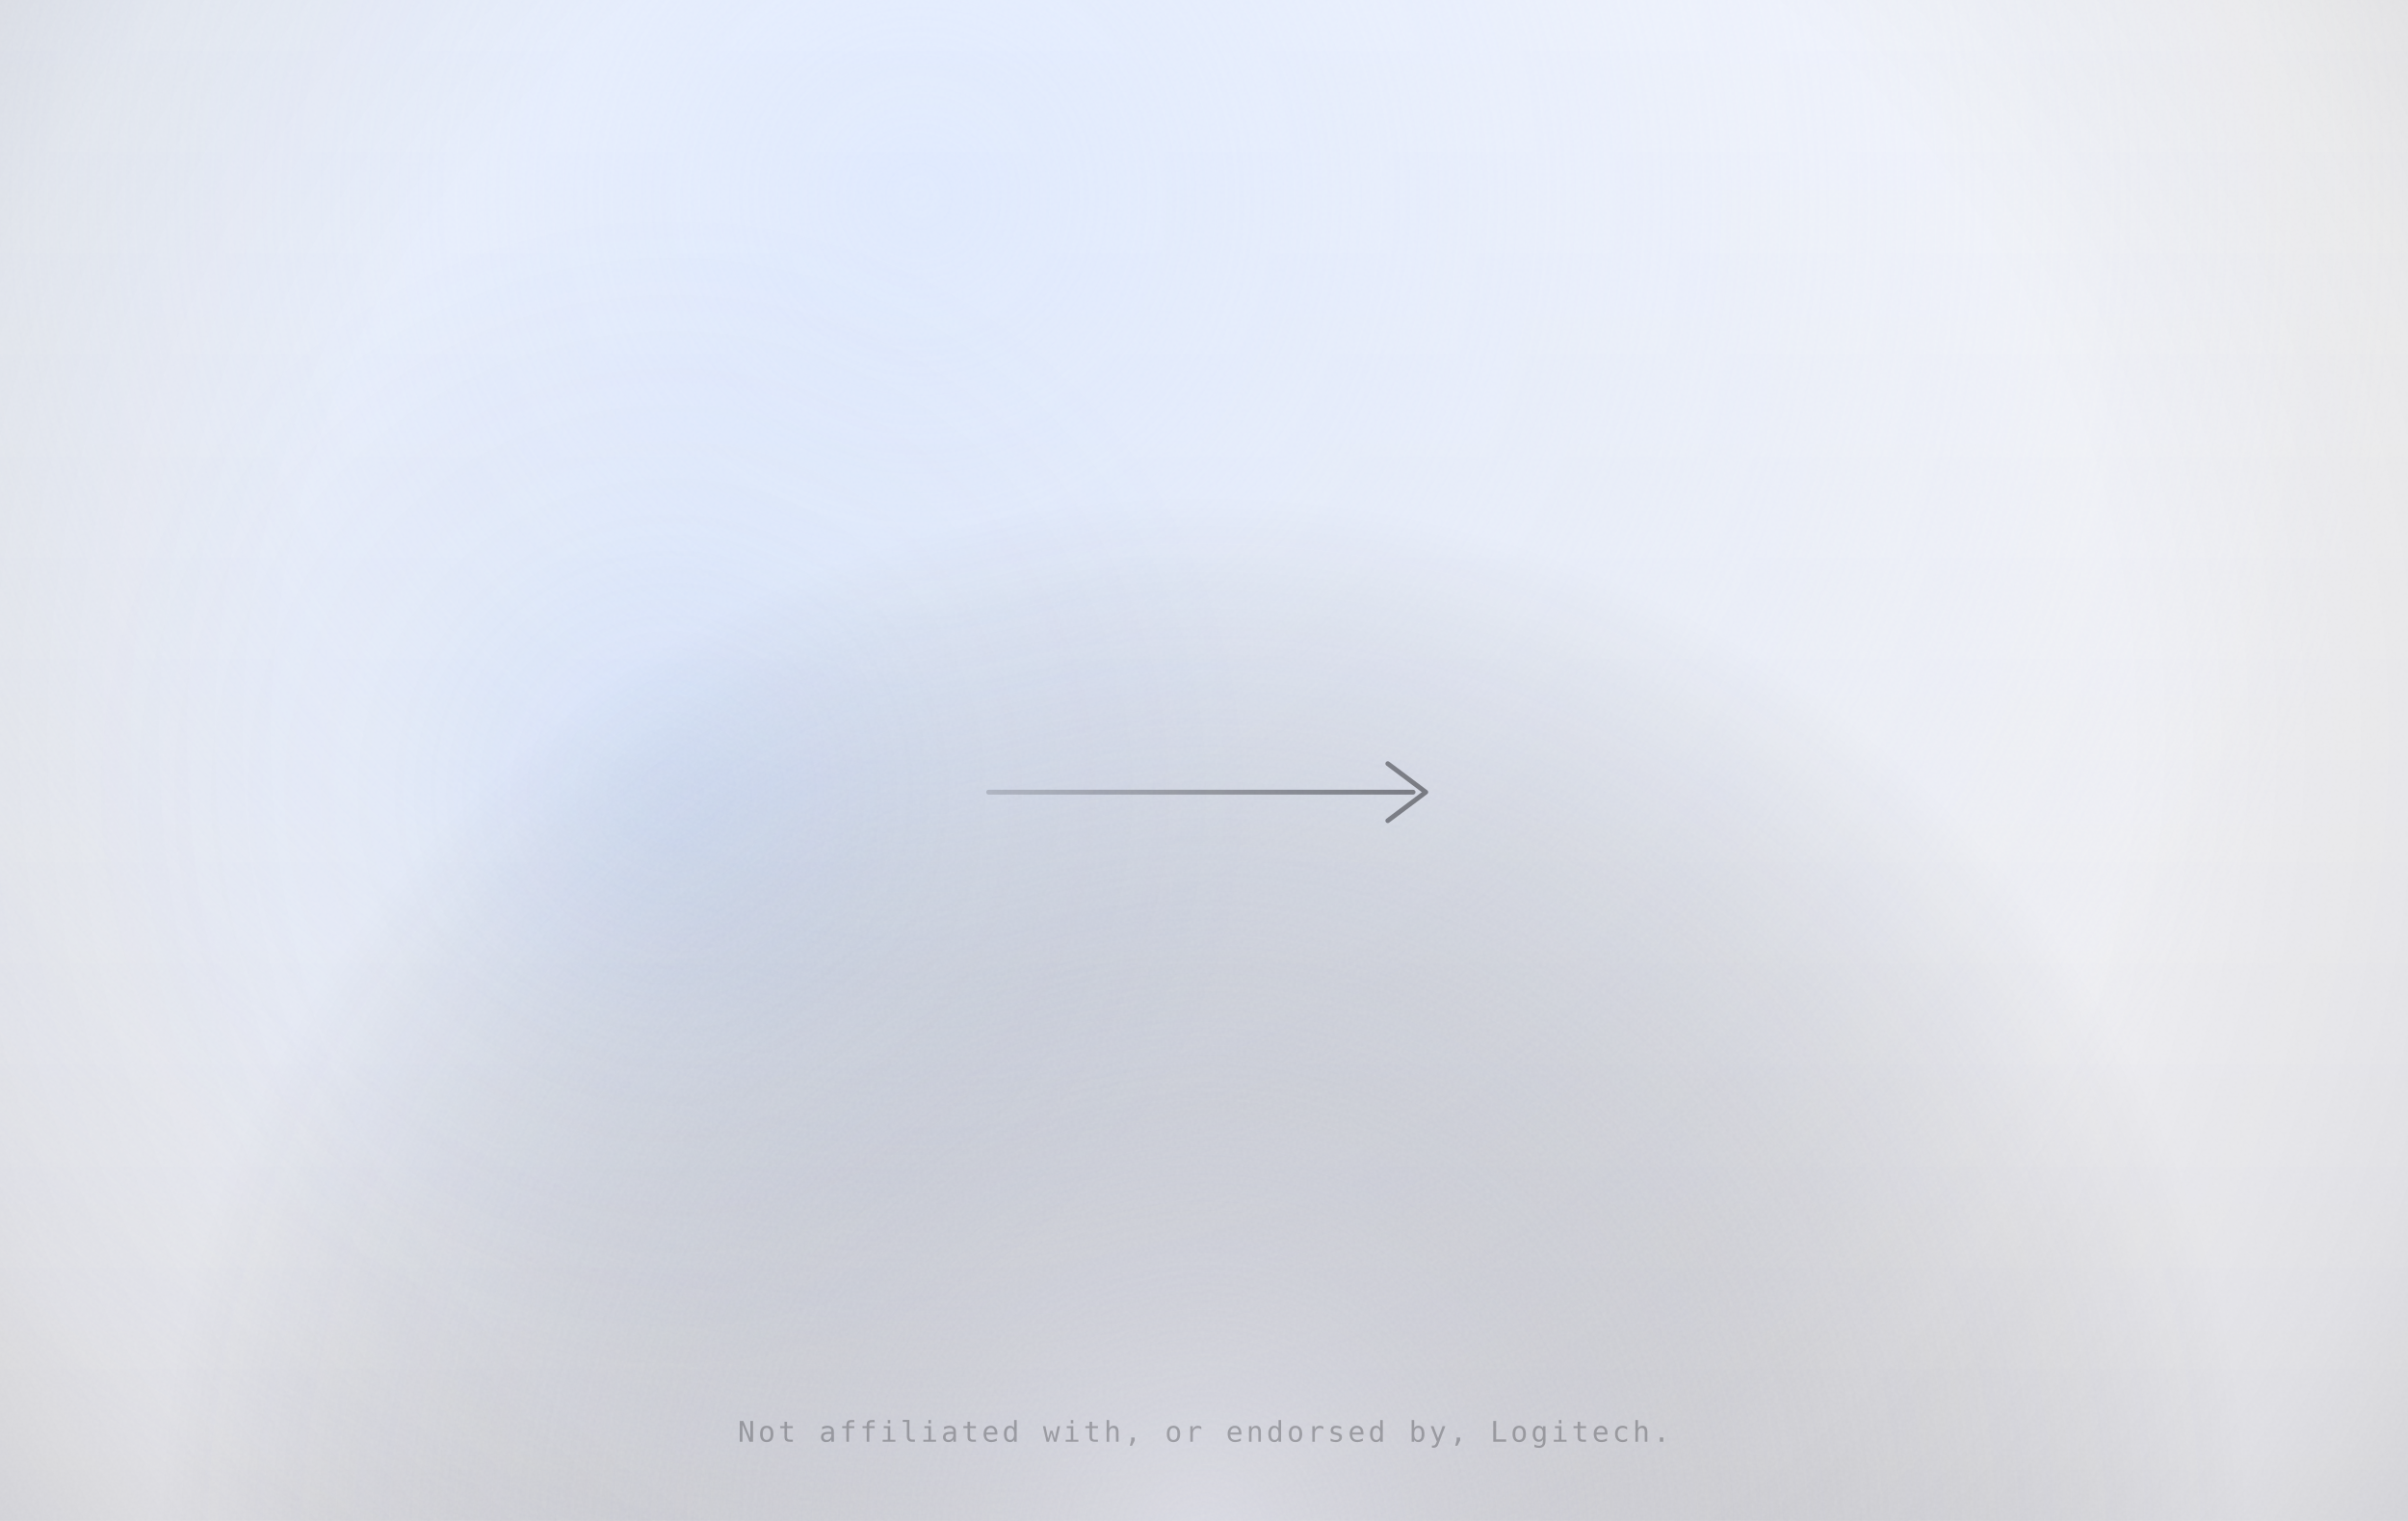
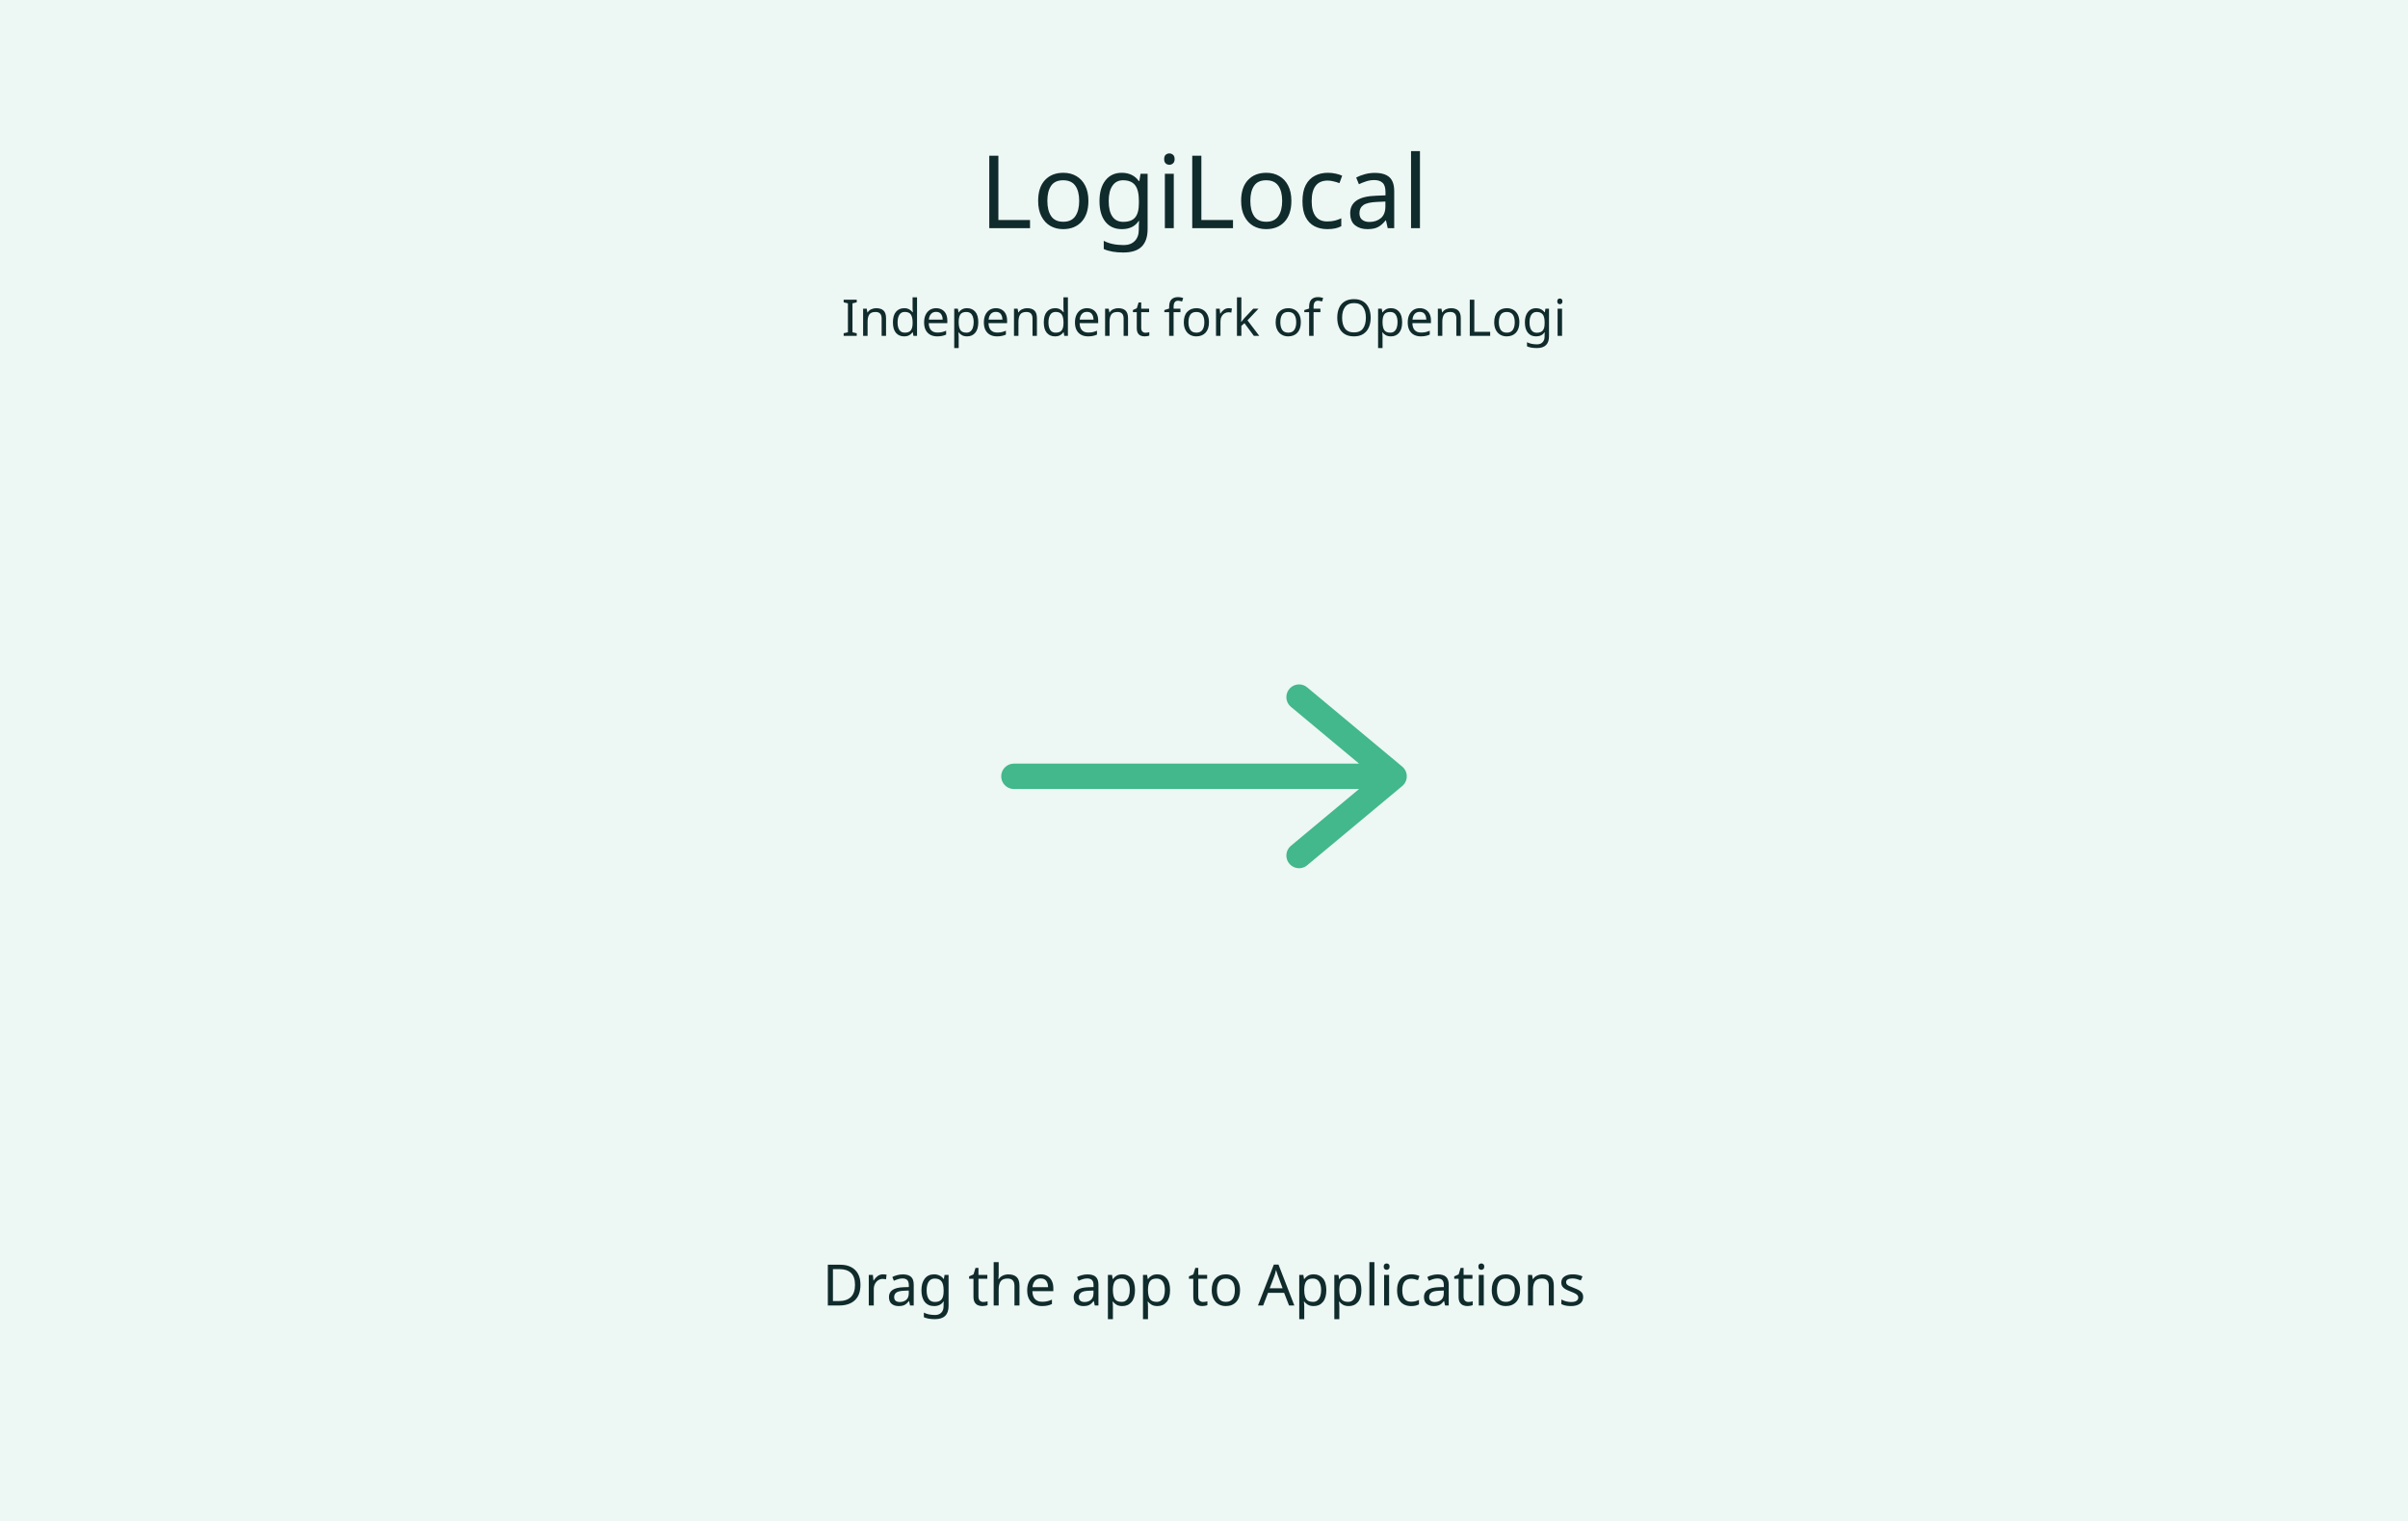
- <svg xmlns="http://www.w3.org/2000/svg" class="art" id="dmg-art" viewBox="0 0 760 480" width="760" height="480">
-   <defs>
-     <linearGradient id="g-field" x1="0" y1="0" x2="0" y2="480" gradientUnits="userSpaceOnUse">
-       <stop id="g-field-0" offset="0" stop-color="#f6f6f8" />
-       <stop id="g-field-1" offset="1" stop-color="#e7e7ec" />
-     </linearGradient>
-     <radialGradient id="g-ambient" cx="290" cy="62" r="470" gradientUnits="userSpaceOnUse">
-       <stop id="g-ambient-0" offset="0" stop-color="#cfe0ff" stop-opacity="0.6" />
-       <stop id="g-ambient-1" offset="1" stop-color="#cfe0ff" stop-opacity="0" />
-     </radialGradient>
-     <radialGradient id="g-bloom" cx="212" cy="250" r="186" gradientUnits="userSpaceOnUse">
-       <stop id="g-bloom-0" offset="0" stop-color="#3b82f6" stop-opacity="0.1" />
-       <stop id="g-bloom-1" offset="0.46" stop-color="#3b82f6" stop-opacity="0.034" />
-       <stop offset="1" stop-color="#3b82f6" stop-opacity="0" />
-     </radialGradient>
-     <radialGradient id="g-floor" cx="380" cy="486" r="330" gradientUnits="userSpaceOnUse">
-       <stop id="g-floor-0" offset="0" stop-color="#c7c7d2" stop-opacity="0.45" />
-       <stop offset="1" stop-color="#0f0f12" stop-opacity="0" />
-     </radialGradient>
-     <radialGradient id="g-vignette" cx="380" cy="232" r="468" gradientUnits="userSpaceOnUse">
-       <stop offset="0" stop-color="#000000" stop-opacity="0" />
-       <stop offset="0.62" stop-color="#000000" stop-opacity="0" />
-       <stop id="g-vig-1" offset="0.86" stop-color="#000000" stop-opacity="0.05" />
-       <stop id="g-vig-2" offset="1" stop-color="#000000" stop-opacity="0.11" />
-     </radialGradient>
-     <linearGradient id="g-arrow" x1="312" y1="0" x2="450" y2="0" gradientUnits="userSpaceOnUse">
-       <stop id="g-arrow-0" offset="0" stop-color="#1c1c21" stop-opacity="0.18" />
-       <stop id="g-arrow-1" offset="1" stop-color="#1c1c21" stop-opacity="0.5" />
-     </linearGradient>
-     <filter id="grain" x="0" y="0" width="100%" height="100%">
-       <feTurbulence type="fractalNoise" baseFrequency="0.9" numOctaves="2" stitchTiles="stitch" result="n" />
-       <feColorMatrix in="n" type="matrix" values="0 0 0 0 0.5  0 0 0 0 0.5  0 0 0 0 0.5  0 0 0 0.5 0" />
-     </filter>
-   </defs>
-   <rect width="760" height="480" fill="url(#g-field)" />
-   <rect id="ambient-rect" width="760" height="480" fill="url(#g-ambient)" />
-   <rect width="760" height="480" fill="url(#g-bloom)" />
-   <rect width="760" height="480" fill="url(#g-floor)" />
-   <rect width="760" height="480" fill="url(#g-vignette)" />
-   <rect id="grain-rect" width="760" height="480" filter="url(#grain)" style="mix-blend-mode:soft-light" />
-   <path id="arrow-path" d="M312 250 L446 250 M438 241 L450 250 L438 259" fill="none" stroke="url(#g-arrow)" stroke-width="1.5" stroke-linecap="round" stroke-linejoin="round" />
-   <text id="legal" x="380" y="455" text-anchor="middle" font-family="ui-monospace, 'SF Mono', Menlo, monospace" font-size="9" letter-spacing="1" fill="#1c1c21" fill-opacity="0.3">Not affiliated with, or endorsed by, Logitech.</text>
+ <svg xmlns="http://www.w3.org/2000/svg" width="760" height="480" viewBox="0 0 760 480">
+   <rect width="760" height="480" fill="#edf7f3" />
+   <text x="380" y="72" text-anchor="middle" font-family="sans-serif" font-size="32" fill="#102b2b">LogiLocal</text>
+   <text x="380" y="106" text-anchor="middle" font-family="sans-serif" font-size="16" fill="#102b2b">Independent fork of OpenLogi</text>
+   <path d="M320 245h120m-30-25 30 25-30 25" stroke="#42b88c" stroke-width="8" stroke-linecap="round" stroke-linejoin="round" fill="none" />
+   <text x="380" y="412" text-anchor="middle" font-family="sans-serif" font-size="18" fill="#102b2b">Drag the app to Applications</text>
</svg>
